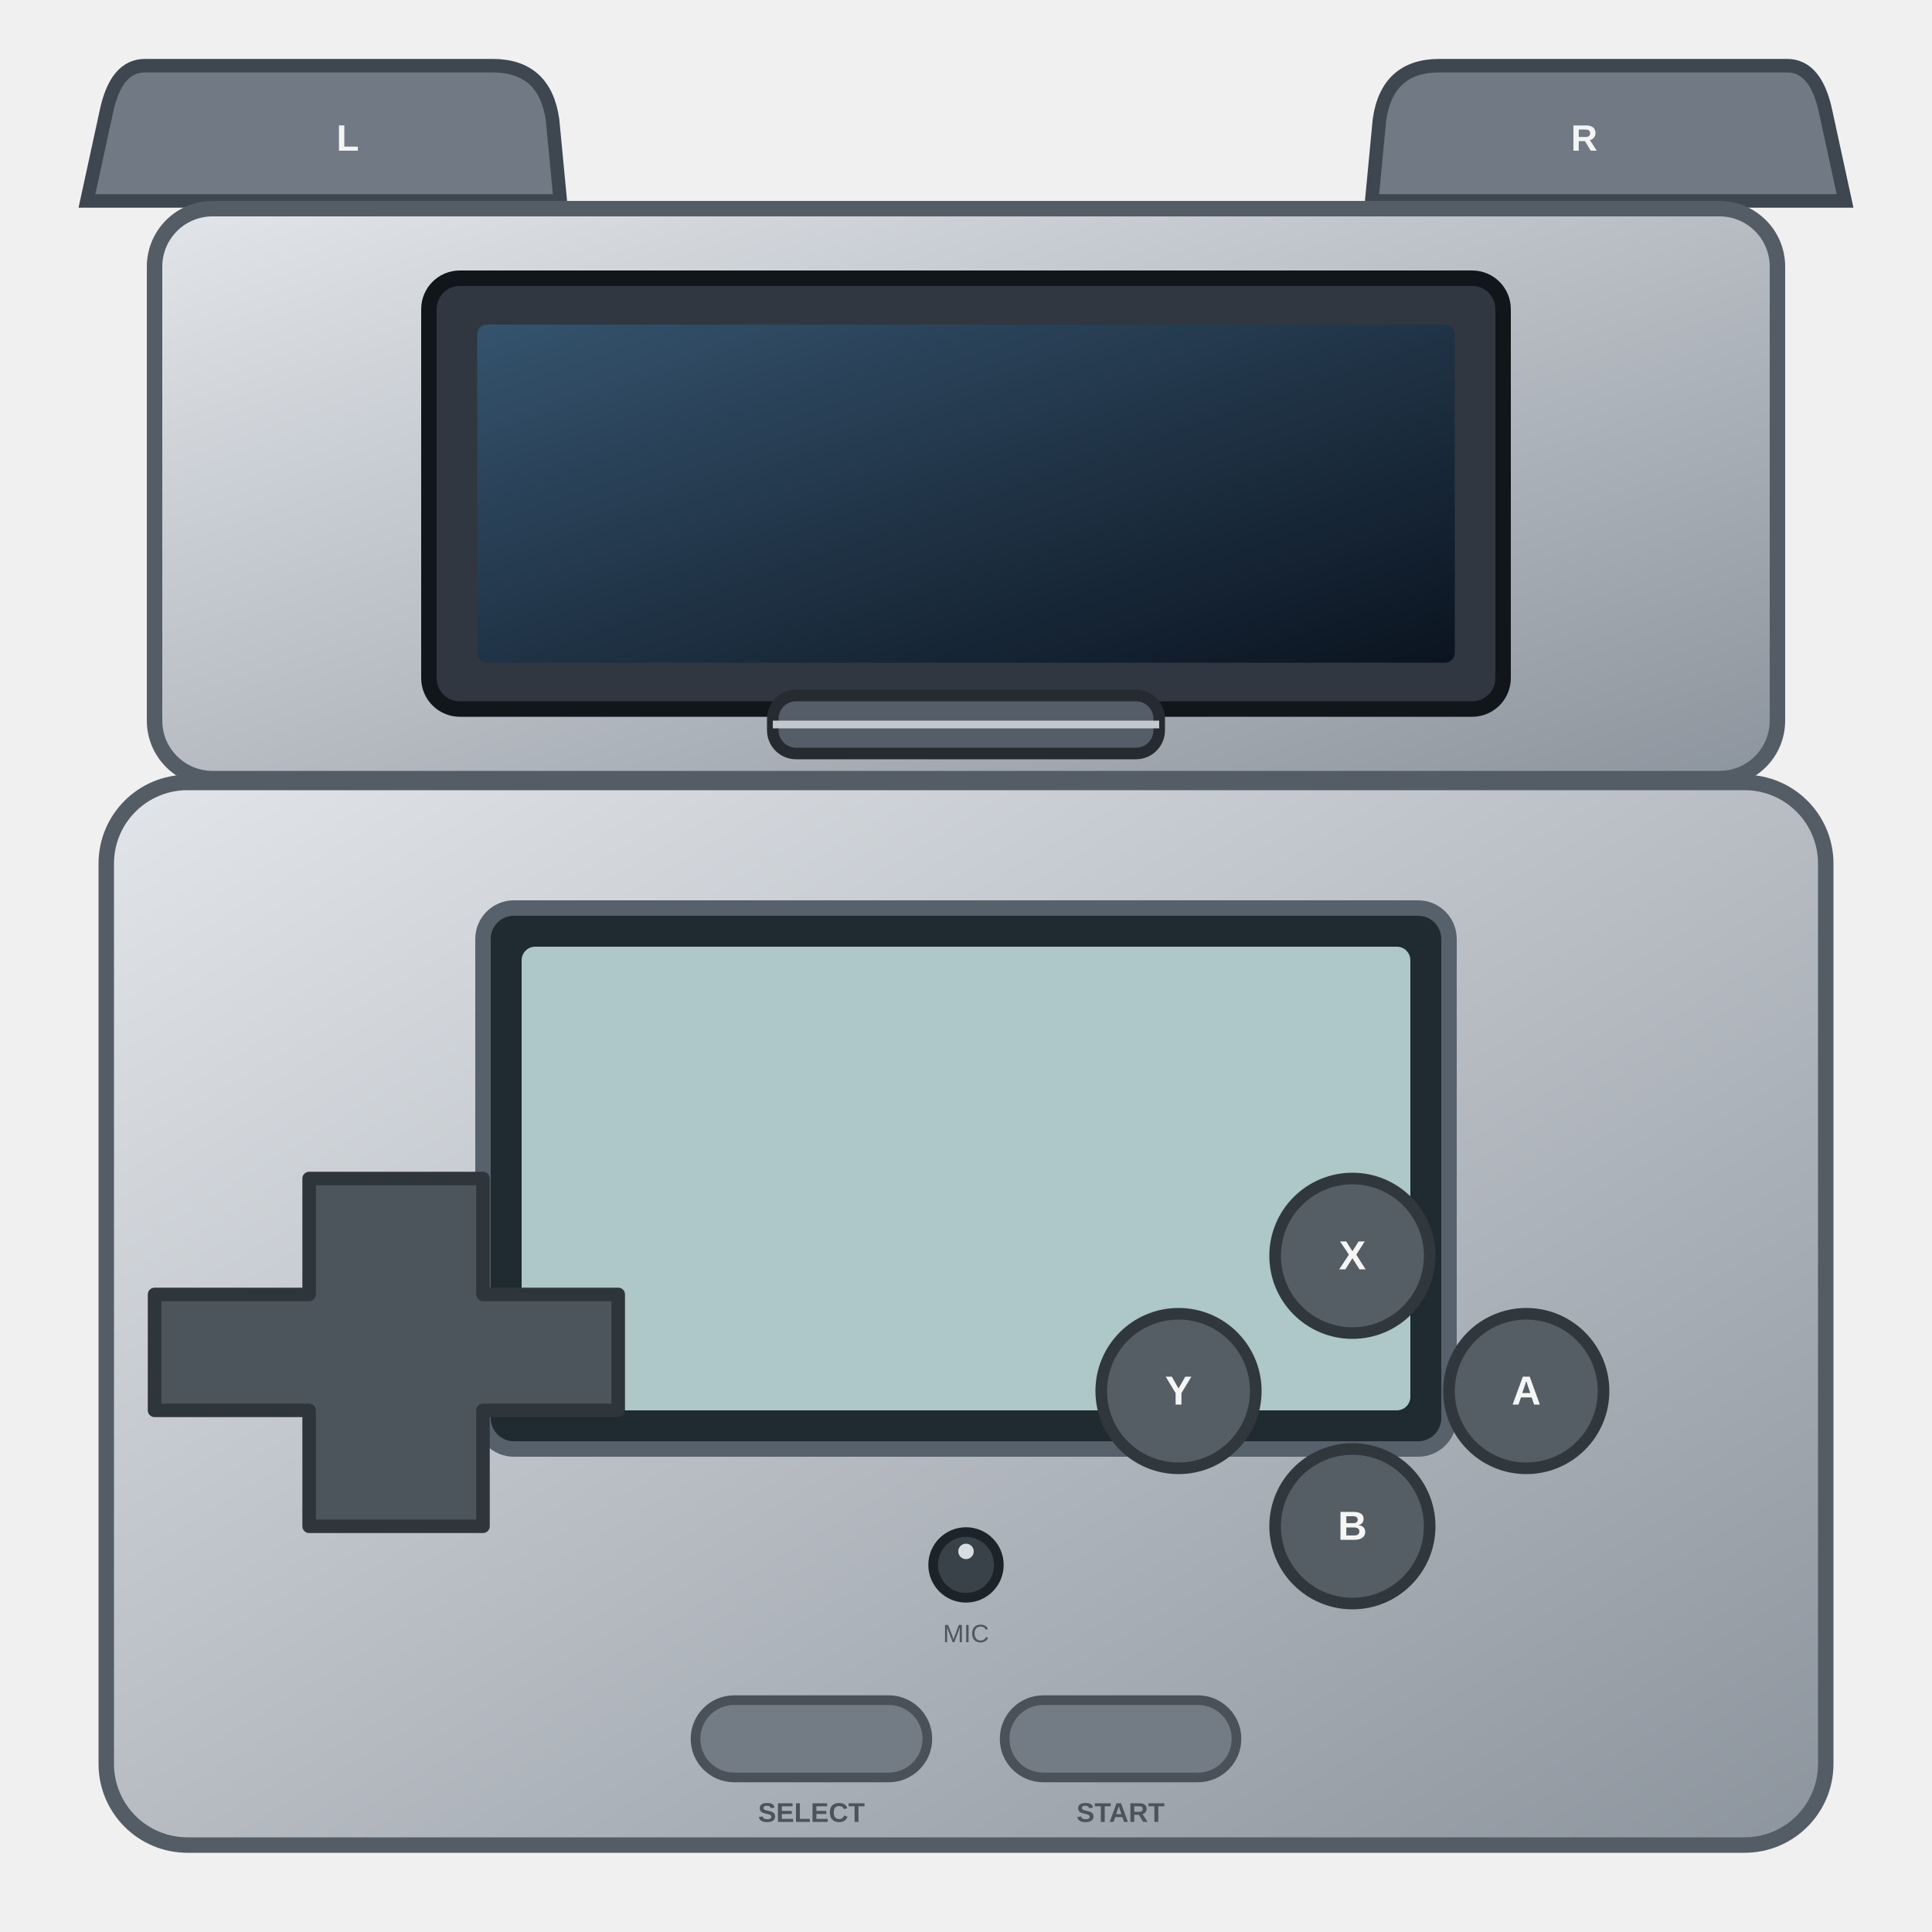
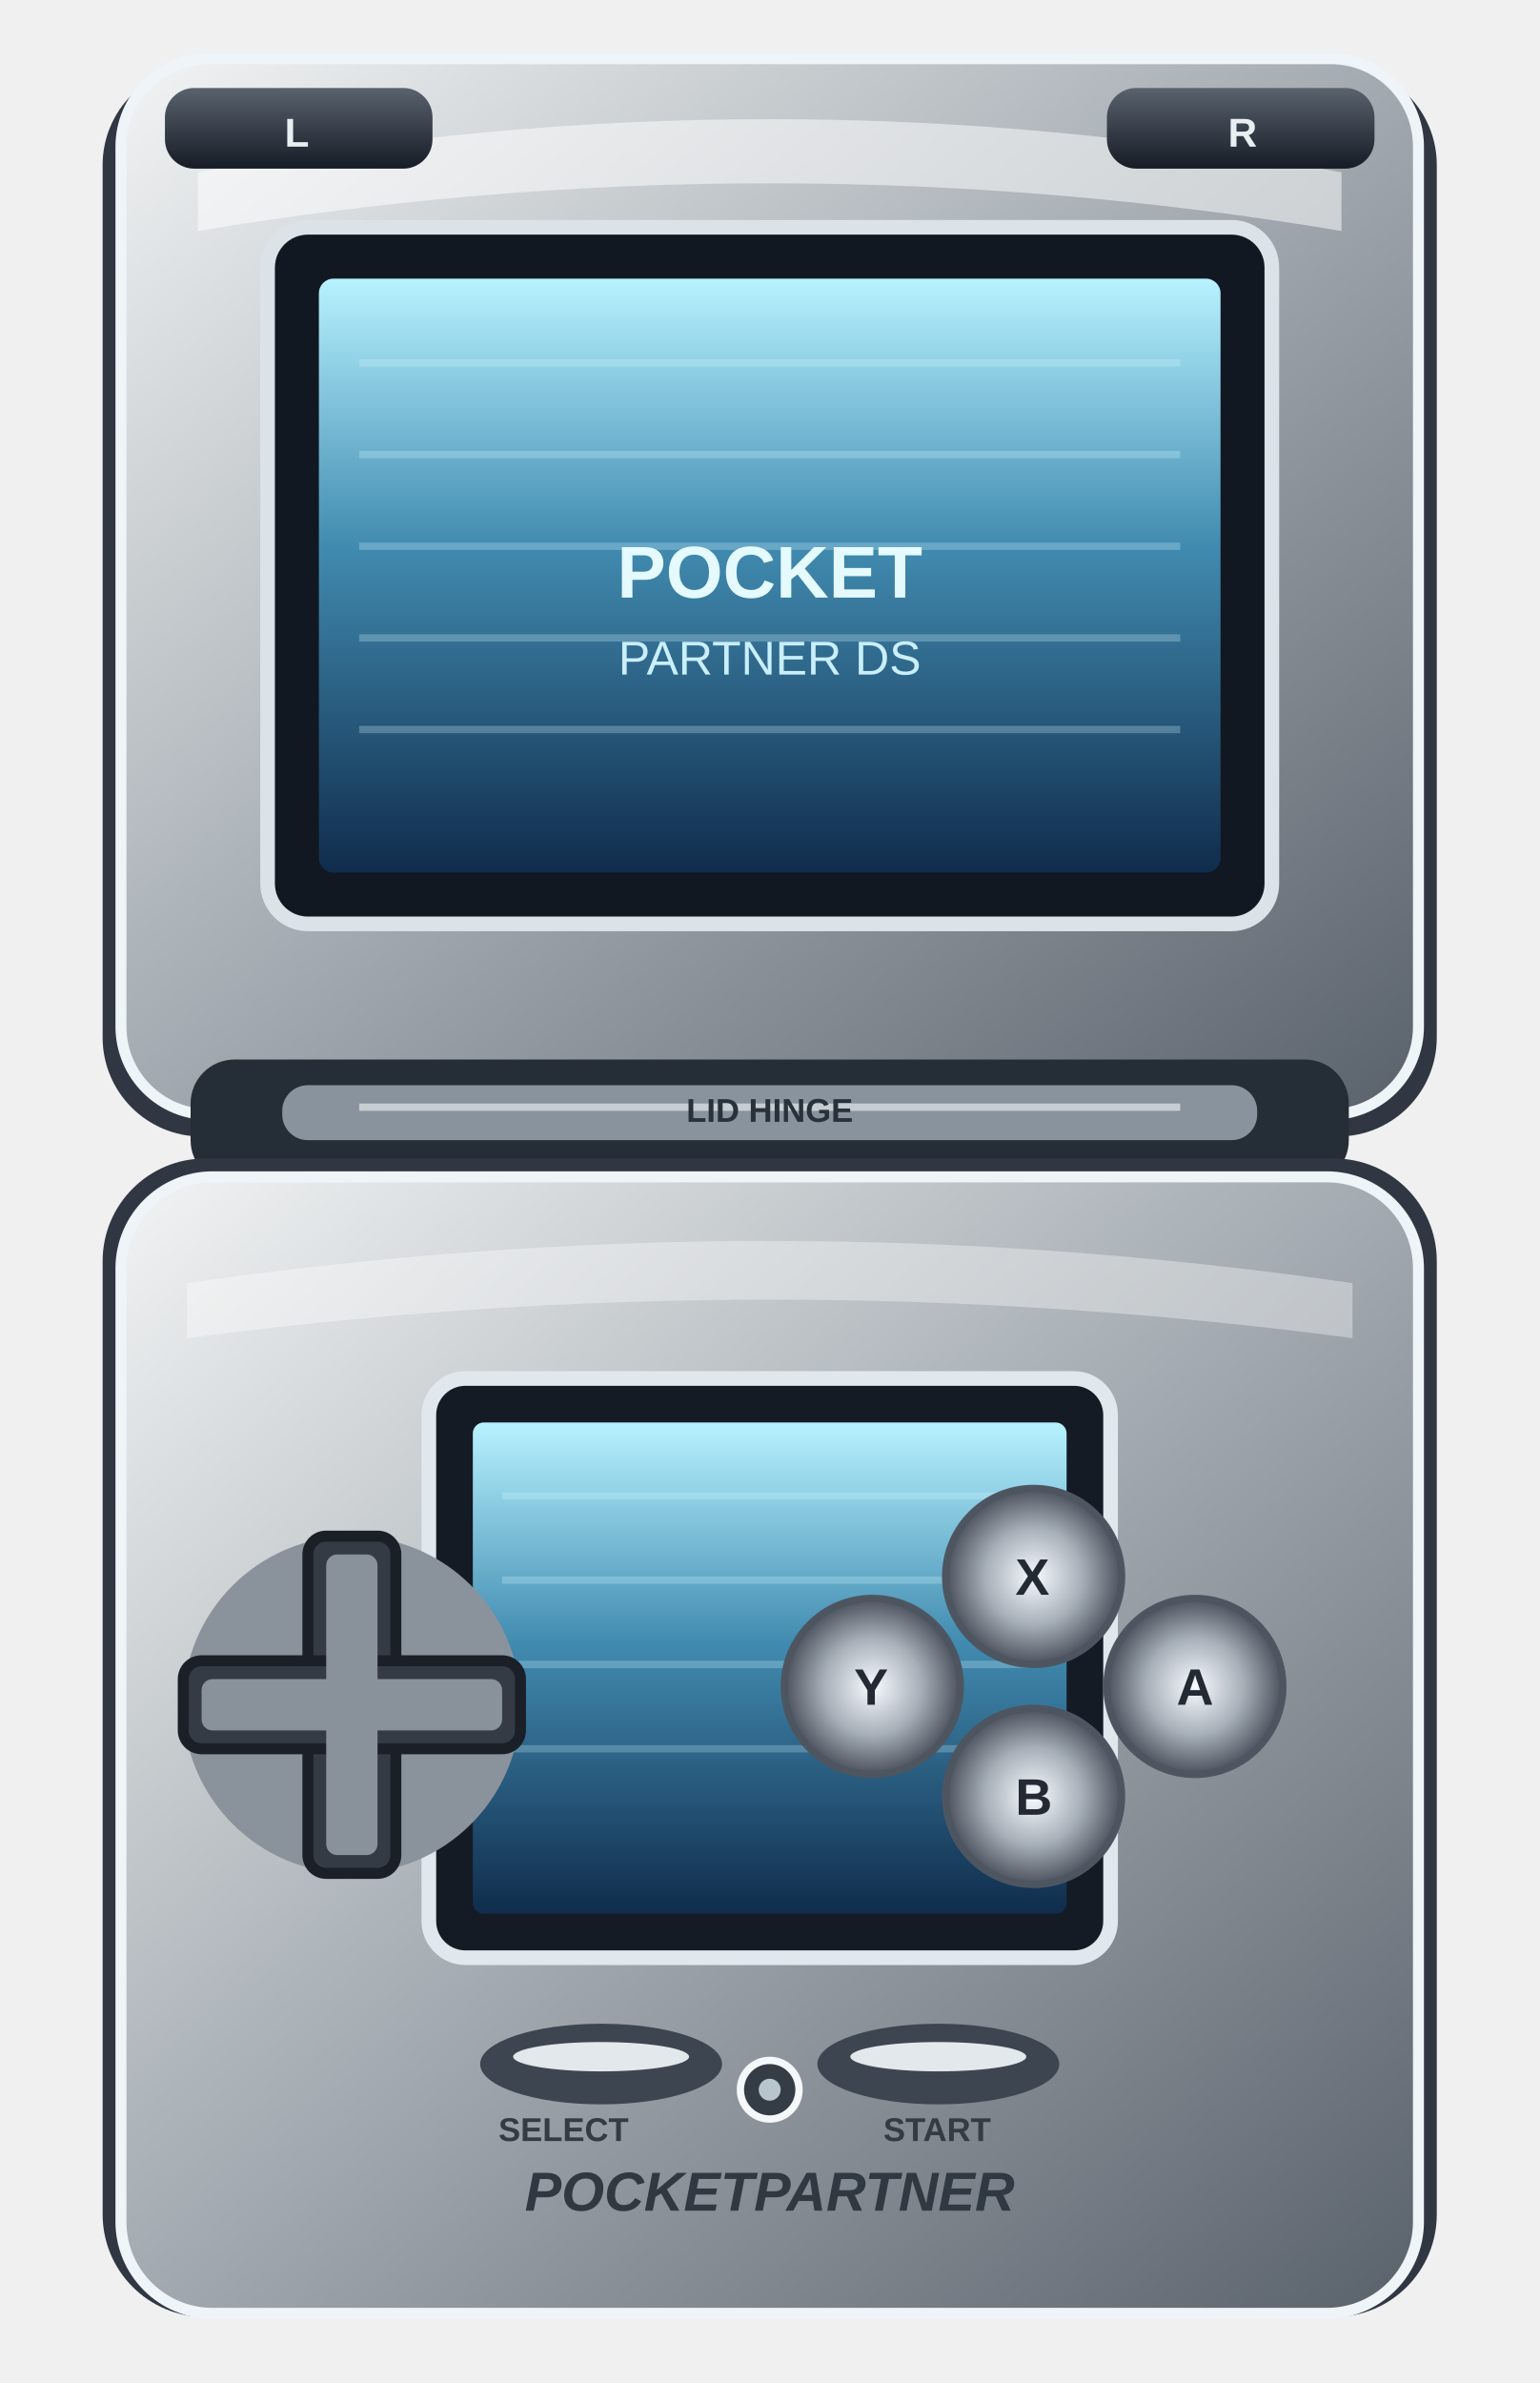
- <svg xmlns="http://www.w3.org/2000/svg" viewBox="0 0 1000 1000" role="img" aria-label="Nintendo DS controller">
+ <svg xmlns="http://www.w3.org/2000/svg" version="1.2" baseProfile="tiny" viewBox="0 0 420 650">
  <defs>
-     <linearGradient id="s" y2="1">
-       <stop stop-color="#e2e5e9" />
-       <stop offset="1" stop-color="#8c949d" />
+     <linearGradient id="silver" x1="0" y1="0" x2="1" y2="1">
+       <stop stop-color="#f2f4f4" />
+       <stop offset=".46" stop-color="#a8afb5" />
+       <stop offset="1" stop-color="#59616b" />
    </linearGradient>
-     <linearGradient id="t" y2="1">
-       <stop stop-color="#35536d" />
-       <stop offset="1" stop-color="#0b1420" />
+     <linearGradient id="dark" x1="0" y1="0" x2="0" y2="1">
+       <stop stop-color="#59626d" />
+       <stop offset="1" stop-color="#161c26" />
    </linearGradient>
+     <linearGradient id="screen" x1="0" y1="0" x2="0" y2="1">
+       <stop stop-color="#b7f2ff" />
+       <stop offset=".45" stop-color="#418bb0" />
+       <stop offset="1" stop-color="#102c4c" />
+     </linearGradient>
+     <radialGradient id="key">
+       <stop stop-color="#f8fbff" />
+       <stop offset=".55" stop-color="#a7afb8" />
+       <stop offset="1" stop-color="#4b525d" />
+     </radialGradient>
  </defs>
-   <path d="M75 34q-15 0-20 24l-10 46h245l-4-42q-4-28-31-28Z" fill="#717984" stroke="#3e4650" stroke-width="7" />
-   <path d="M925 34q15 0 20 24l10 46H710l4-42q4-28 31-28Z" fill="#717984" stroke="#3e4650" stroke-width="7" />
-   <g fill="#f3f5f5" font-family="Arial, sans-serif" font-size="19" font-weight="bold" text-anchor="middle">
-     <text x="180" y="78">L</text>
-     <text x="820" y="78">R</text>
-   </g>
-   <rect x="80" y="108" width="840" height="295" rx="30" fill="url(#s)" stroke="#545c65" stroke-width="8" />
-   <rect x="222" y="144" width="556" height="223" rx="16" fill="#303740" stroke="#11161b" stroke-width="8" />
-   <rect x="247" y="168" width="506" height="175" rx="5" fill="url(#t)" />
-   <rect x="400" y="360" width="200" height="30" rx="12" fill="#555e68" stroke="#252b31" stroke-width="6" />
-   <path d="M400 375h200" stroke="#c2c8cd" stroke-width="4" />
-   <rect x="55" y="405" width="890" height="550" rx="42" fill="url(#s)" stroke="#545c65" stroke-width="8" />
-   <rect x="250" y="470" width="500" height="280" rx="16" fill="#202a31" stroke="#56616b" stroke-width="8" />
-   <rect x="270" y="490" width="460" height="240" rx="7" fill="#aec7c9" />
-   <path d="M160 610h90v60h70v60h-70v60h-90v-60H80v-60h80Z" fill="#4d555c" stroke="#2e353b" stroke-width="7" stroke-linejoin="round" />
-   <g fill="#555d65" stroke="#30373d" stroke-width="6">
-     <circle cx="700" cy="650" r="40" />
-     <circle cx="790" cy="720" r="40" />
-     <circle cx="700" cy="790" r="40" />
-     <circle cx="610" cy="720" r="40" />
-   </g>
-   <g fill="#f4f5f5" font-family="Arial, sans-serif" font-size="21" font-weight="bold" text-anchor="middle">
-     <text x="700" y="657">X</text>
-     <text x="790" y="727">A</text>
-     <text x="700" y="797">B</text>
-     <text x="610" y="727">Y</text>
-   </g>
-   <circle cx="500" cy="810" r="17" fill="#394149" stroke="#1d2429" stroke-width="5" />
-   <circle cx="500" cy="803" r="4" fill="#d7dde0" />
-   <text x="500" y="850" text-anchor="middle" fill="#4d5660" font-family="Arial, sans-serif" font-size="13">MIC</text>
-   <g fill="#737b84" stroke="#4a5159" stroke-width="5">
-     <rect x="360" y="880" width="120" height="40" rx="20" />
-     <rect x="520" y="880" width="120" height="40" rx="20" />
-   </g>
-   <g fill="#4b535c" font-family="Arial, sans-serif" font-size="14" font-weight="bold" text-anchor="middle">
-     <text x="420" y="943">SELECT</text>
-     <text x="580" y="943">START</text>
-   </g>
+   <rect x="28" y="18" width="364" height="292" rx="27" fill="#303742" />
+   <rect x="33" y="16" width="354" height="288" rx="24" fill="url(#silver)" stroke="#eef4f8" stroke-width="3" />
+   <path d="M54 47Q210 18 366 47L366 63Q210 37 54 63Z" fill="#fff" opacity=".5" />
+   <rect x="73" y="62" width="274" height="190" rx="11" fill="#111821" stroke="#dbe3e9" stroke-width="4" />
+   <rect x="87" y="76" width="246" height="162" rx="4" fill="url(#screen)" />
+   <path d="M98 99H322M98 124H322M98 149H322M98 174H322M98 199H322" stroke="#d3f5ff" stroke-width="2" opacity=".27" />
+   <text x="210" y="163" text-anchor="middle" fill="#e4faff" font-family="Arial, Helvetica, sans-serif" font-size="20" font-weight="bold">POCKET</text>
+   <text x="210" y="184" text-anchor="middle" fill="#c9effe" font-family="Arial, Helvetica, sans-serif" font-size="13">PARTNER DS</text>
+   <rect x="52" y="289" width="316" height="34" rx="12" fill="#252d36" />
+   <rect x="77" y="296" width="266" height="15" rx="7" fill="#89939d" />
+   <path d="M98 302H322" stroke="#eff5f7" stroke-width="2" opacity=".6" />
+   <text x="210" y="306" text-anchor="middle" fill="#29313a" font-family="Arial, Helvetica, sans-serif" font-size="9" font-weight="bold">LID HINGE</text>
+   <rect x="28" y="316" width="364" height="316" rx="28" fill="#303742" />
+   <rect x="33" y="321" width="354" height="310" rx="25" fill="url(#silver)" stroke="#eef4f8" stroke-width="3" />
+   <path d="M51 350Q210 327 369 350L369 365Q210 344 51 365Z" fill="#fff" opacity=".35" />
+   <rect x="117" y="376" width="186" height="158" rx="10" fill="#141b25" stroke="#e0e8ed" stroke-width="4" />
+   <rect x="129" y="388" width="162" height="134" rx="3" fill="url(#screen)" />
+   <path d="M137 408H283M137 431H283M137 454H283M137 477H283" stroke="#d2f7ff" opacity=".25" stroke-width="2" />
+   <circle cx="96" cy="465" r="46" fill="#8a939c" />
+   <rect x="84" y="419" width="24" height="92" rx="5" fill="#343b44" stroke="#1b2028" stroke-width="3" />
+   <rect x="50" y="453" width="92" height="24" rx="5" fill="#343b44" stroke="#1b2028" stroke-width="3" />
+   <rect x="89" y="424" width="14" height="82" rx="3" fill="#89929b" />
+   <rect x="55" y="458" width="82" height="14" rx="3" fill="#89929b" />
+   <circle cx="326" cy="460" r="24" fill="url(#key)" stroke="#4d5660" stroke-width="2" />
+   <circle cx="282" cy="490" r="24" fill="url(#key)" stroke="#4d5660" stroke-width="2" />
+   <circle cx="238" cy="460" r="24" fill="url(#key)" stroke="#4d5660" stroke-width="2" />
+   <circle cx="282" cy="430" r="24" fill="url(#key)" stroke="#4d5660" stroke-width="2" />
+   <text x="321" y="465" fill="#232a33" font-family="Arial, Helvetica, sans-serif" font-size="14" font-weight="bold">A</text>
+   <text x="277" y="495" fill="#232a33" font-family="Arial, Helvetica, sans-serif" font-size="14" font-weight="bold">B</text>
+   <text x="233" y="465" fill="#232a33" font-family="Arial, Helvetica, sans-serif" font-size="14" font-weight="bold">Y</text>
+   <text x="277" y="435" fill="#232a33" font-family="Arial, Helvetica, sans-serif" font-size="14" font-weight="bold">X</text>
+   <ellipse cx="164" cy="563" rx="33" ry="11" fill="#3d4650" />
+   <ellipse cx="256" cy="563" rx="33" ry="11" fill="#3d4650" />
+   <ellipse cx="164" cy="561" rx="24" ry="4" fill="#e2e8eb" />
+   <ellipse cx="256" cy="561" rx="24" ry="4" fill="#e2e8eb" />
+   <text x="136" y="584" fill="#333b44" font-family="Arial, Helvetica, sans-serif" font-size="9" font-weight="bold">SELECT</text>
+   <text x="241" y="584" fill="#333b44" font-family="Arial, Helvetica, sans-serif" font-size="9" font-weight="bold">START</text>
+   <circle cx="210" cy="570" r="8" fill="#343c45" stroke="#f5f8fa" stroke-width="2" />
+   <circle cx="210" cy="570" r="3" fill="#b8c5cc" />
+   <text x="210" y="603" text-anchor="middle" fill="#303842" font-family="Arial, Helvetica, sans-serif" font-size="15" font-style="italic" font-weight="bold">POCKETPARTNER</text>
+   <rect x="45" y="24" width="73" height="22" rx="8" fill="url(#dark)" />
+   <rect x="302" y="24" width="73" height="22" rx="8" fill="url(#dark)" />
+   <text x="81" y="40" text-anchor="middle" fill="#e9eef2" font-family="Arial, Helvetica, sans-serif" font-size="11" font-weight="bold">L</text>
+   <text x="339" y="40" text-anchor="middle" fill="#e9eef2" font-family="Arial, Helvetica, sans-serif" font-size="11" font-weight="bold">R</text>
</svg>
